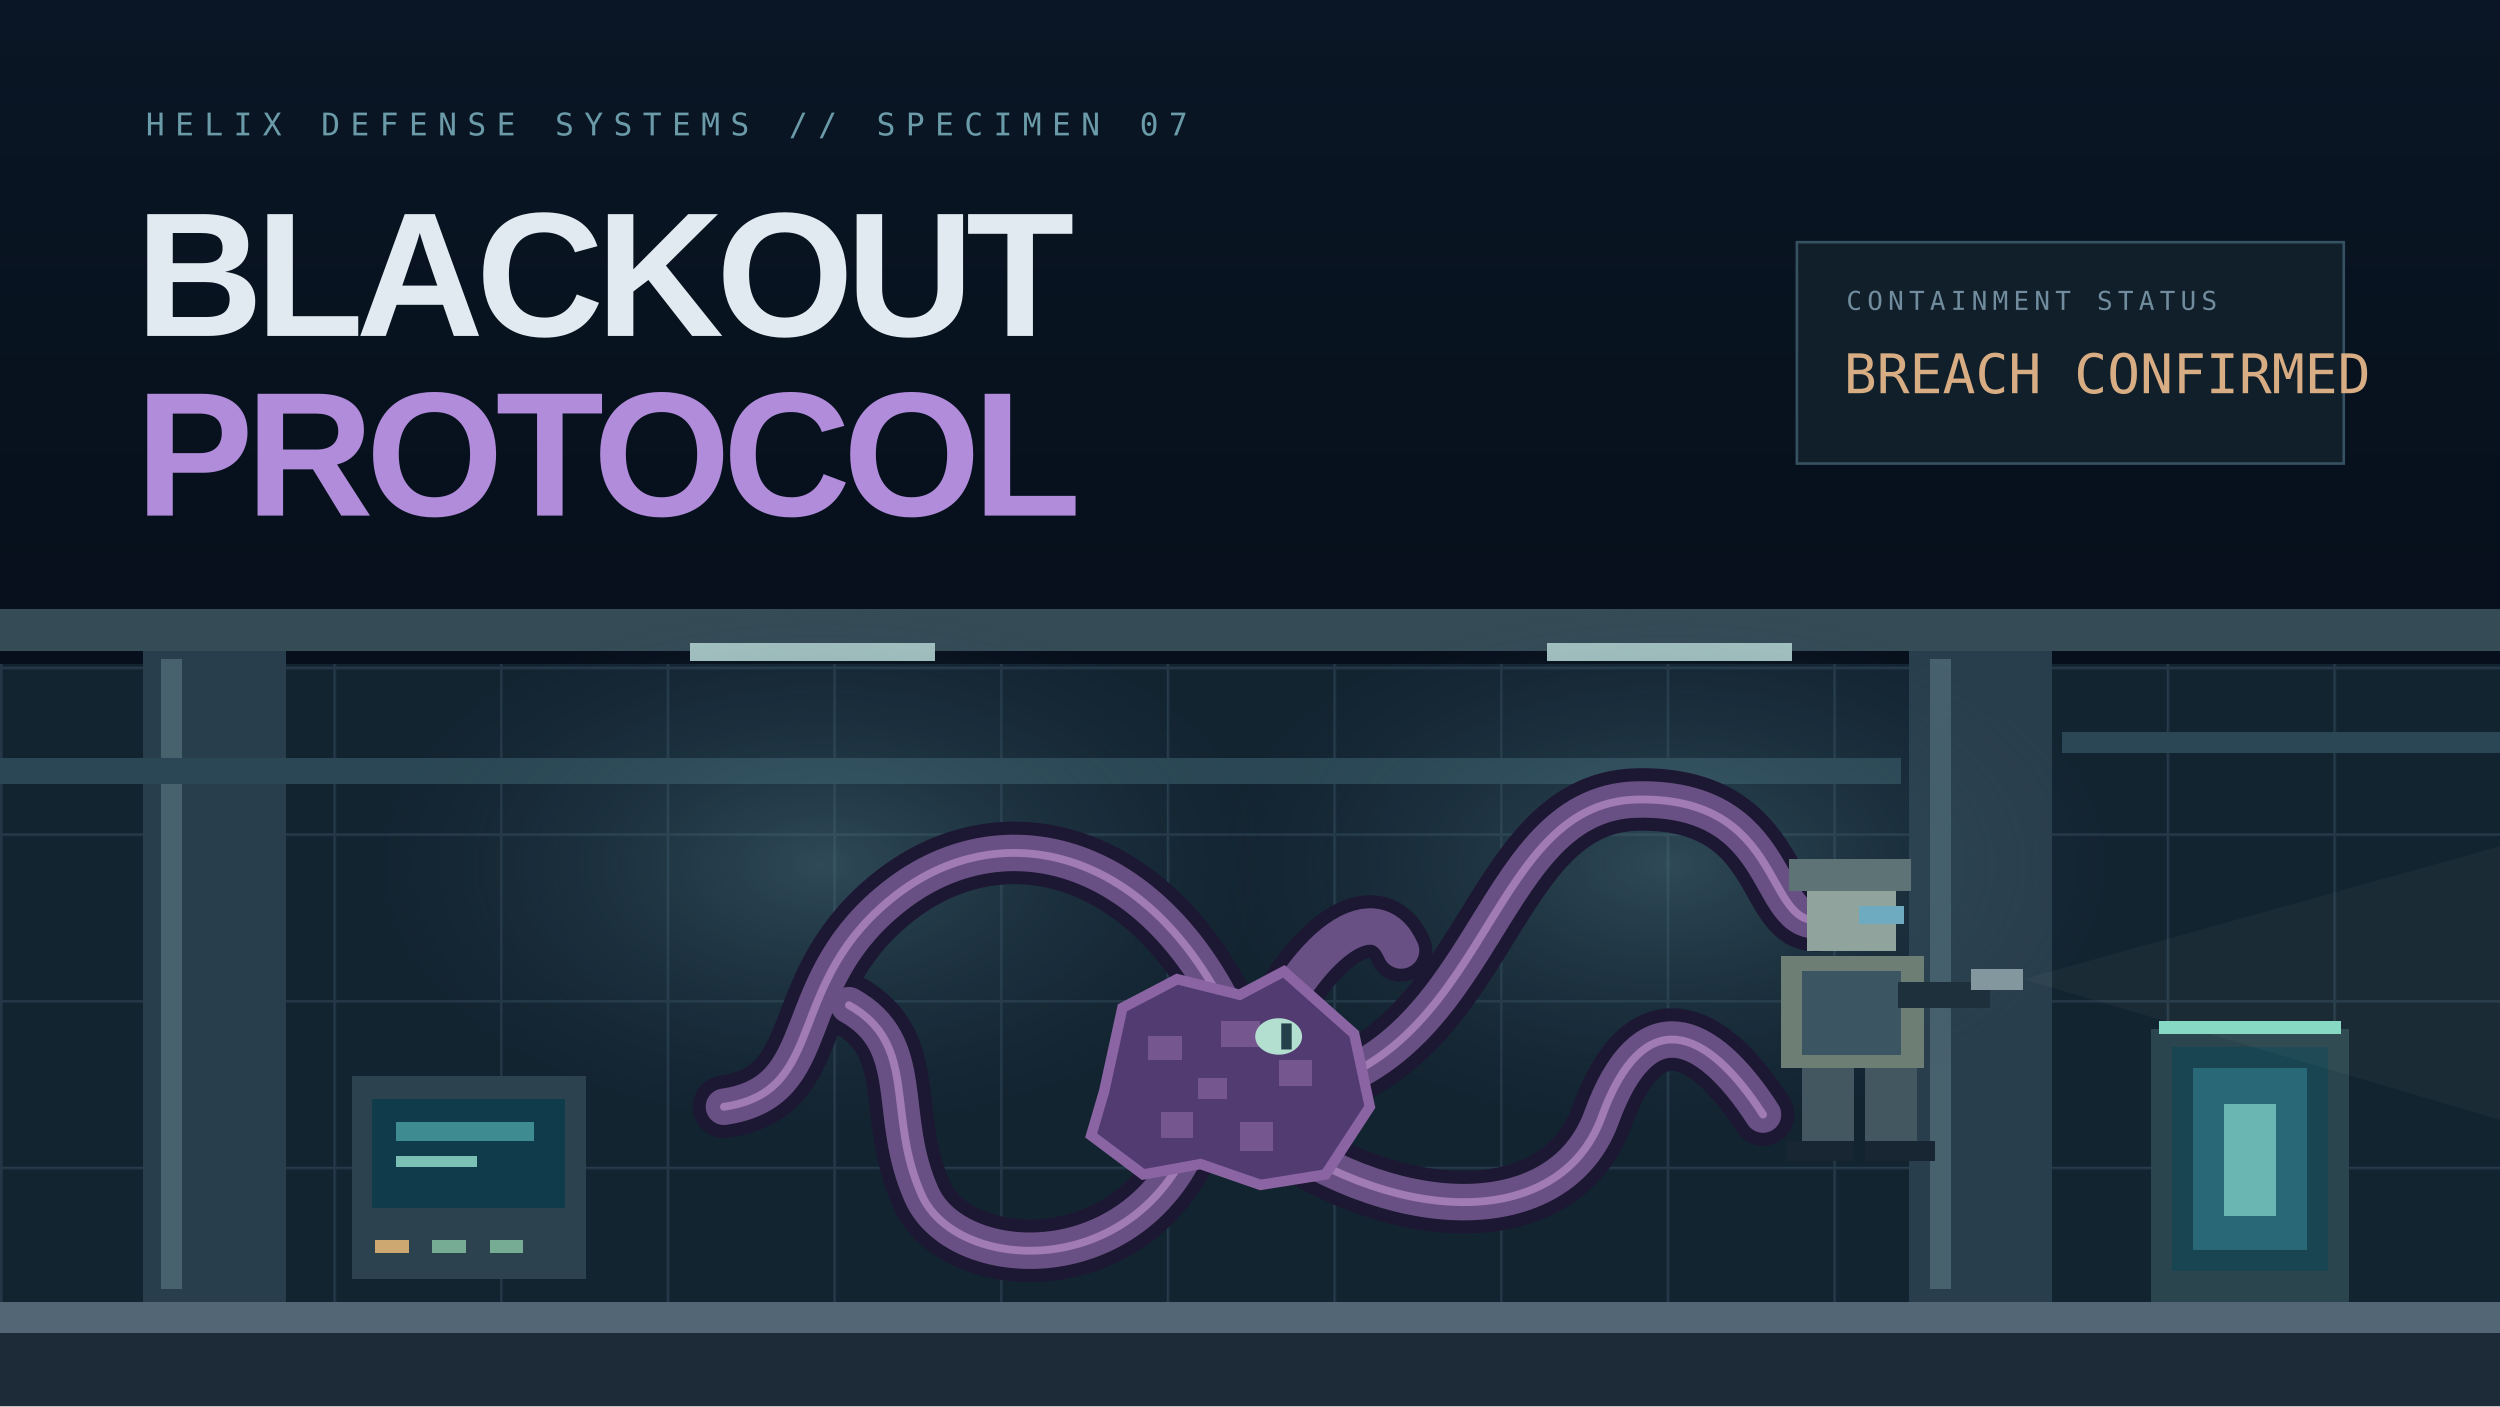
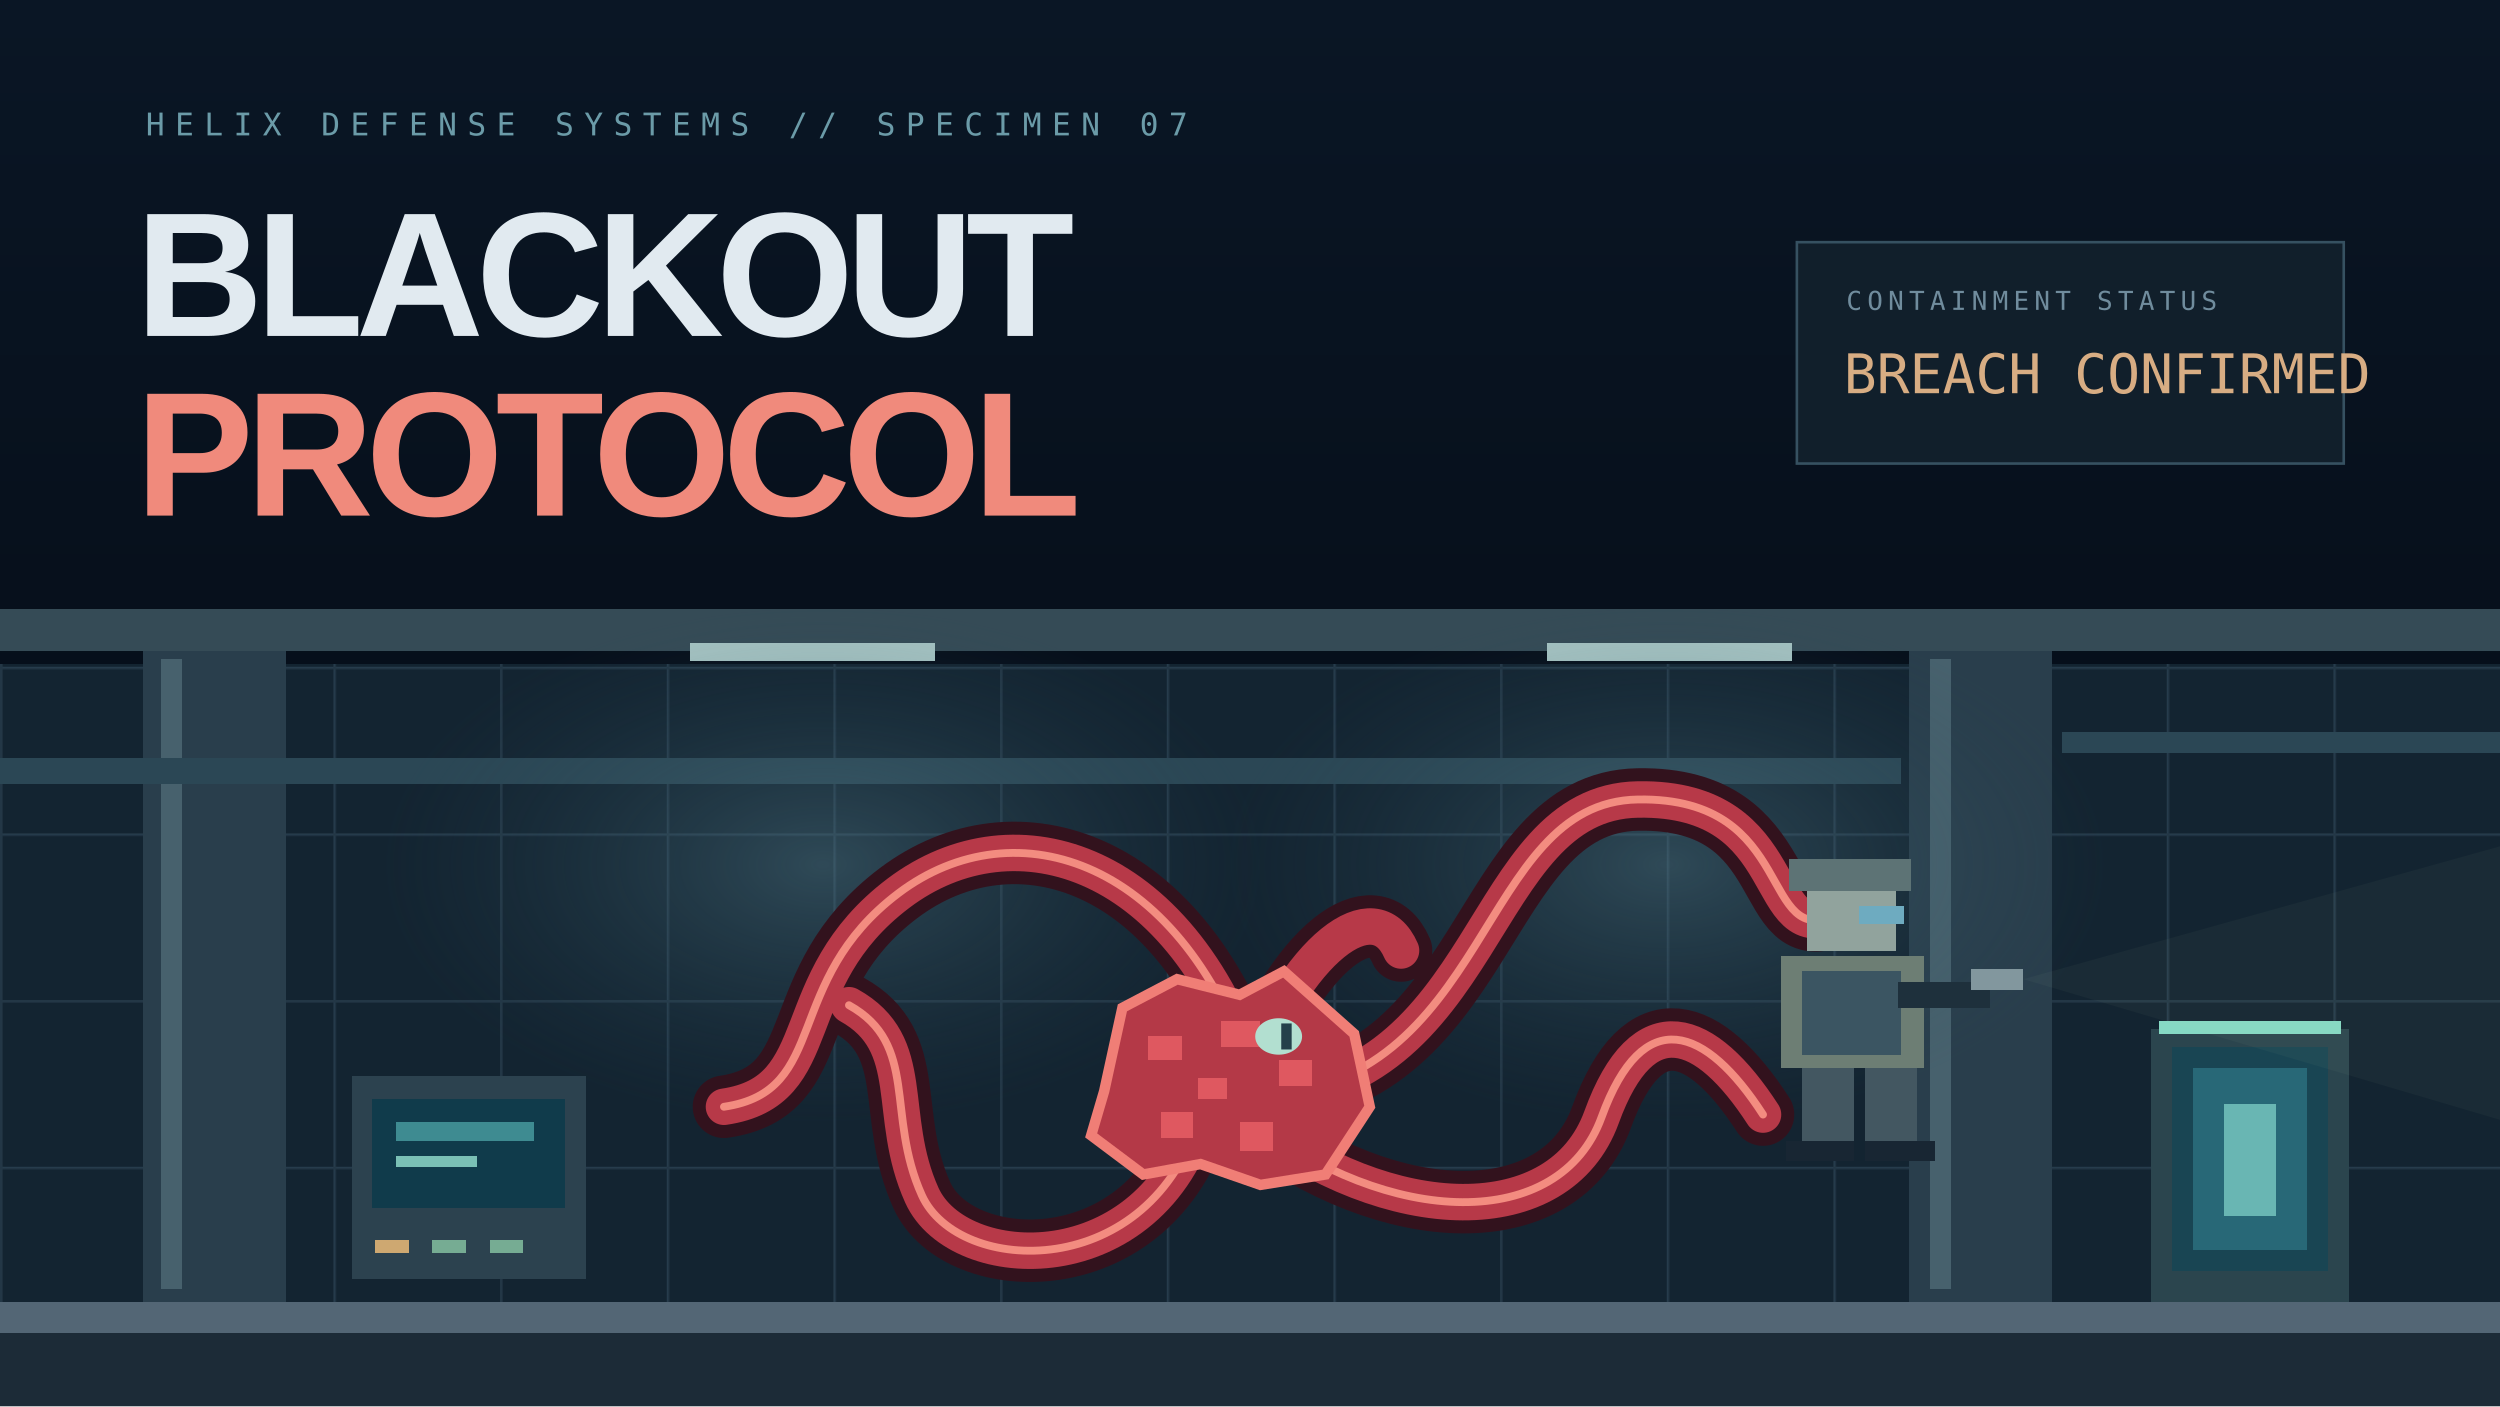
<svg xmlns="http://www.w3.org/2000/svg" width="960" height="540" viewBox="0 0 960 540">
  <defs>
    <linearGradient id="bg" x2="0" y2="1">
      <stop stop-color="#0a1625" />
      <stop offset="1" stop-color="#02080f" />
    </linearGradient>
    <radialGradient id="glow">
      <stop stop-color="#537a8870" />
      <stop offset="1" stop-color="#27465400" />
    </radialGradient>
    <pattern id="panels" width="64" height="64" patternUnits="userSpaceOnUse">
      <path d="M0 64V0H64" fill="none" stroke="#233746" stroke-width="2" />
    </pattern>
  </defs>
  <rect width="960" height="540" fill="url(#bg)" />
  <g shape-rendering="crispEdges">
    <rect y="255" width="960" height="245" fill="#132431" />
    <rect y="255" width="960" height="245" fill="url(#panels)" />
    <rect y="234" width="960" height="16" fill="#354b56" />
    <rect y="500" width="960" height="12" fill="#536675" />
    <rect y="512" width="960" height="28" fill="#1c2b37" />
    <rect x="55" y="250" width="55" height="250" fill="#293e4c" />
    <rect x="62" y="253" width="8" height="242" fill="#47616d" />
    <rect x="733" y="250" width="55" height="250" fill="#293e4c" />
    <rect x="741" y="253" width="8" height="242" fill="#47616d" />
    <path d="M0 291H730V301H0M960 281H792V289H960" fill="#2b4755" />
    <rect x="135" y="413" width="90" height="78" fill="#2c424f" />
    <rect x="143" y="422" width="74" height="42" fill="#103b4b" />
    <rect x="152" y="431" width="53" height="7" fill="#3e8b91" />
    <rect x="152" y="444" width="31" height="4" fill="#7ac0b5" />
    <rect x="144" y="476" width="13" height="5" fill="#cea871" />
    <rect x="166" y="476" width="13" height="5" fill="#76ac93" />
    <rect x="188" y="476" width="13" height="5" fill="#76ac93" />
    <rect x="826" y="395" width="76" height="105" fill="#2b454e" />
    <rect x="834" y="402" width="60" height="86" fill="#194553" />
    <rect x="842" y="410" width="44" height="70" fill="#286877" />
    <rect x="854" y="424" width="20" height="43" fill="#69b6b3" />
    <rect x="829" y="392" width="70" height="5" fill="#86d9c4" />
    <rect x="265" y="247" width="94" height="7" fill="#a7c5c4" />
    <rect x="594" y="247" width="94" height="7" fill="#a7c5c4" />
  </g>
  <ellipse cx="316" cy="332" rx="170" ry="100" fill="url(#glow)" />
  <ellipse cx="640" cy="332" rx="170" ry="100" fill="url(#glow)" />
  <g fill="none" stroke-linecap="round">
-     <path d="M482 416C455 330 390 309 345 343S319 419 278 425M482 421C573 418 567 308 629 307S675 366 706 351M479 429C534 472 599 473 615 429S655 394 677 428M461 428C442 493 368 490 354 459S353 401 326 386M478 417C498 363 528 342 538 365" stroke="#1c1732" stroke-width="24" />
-     <path d="M482 416C455 330 390 309 345 343S319 419 278 425M482 421C573 418 567 308 629 307S675 366 706 351M479 429C534 472 599 473 615 429S655 394 677 428M461 428C442 493 368 490 354 459S353 401 326 386M478 417C498 363 528 342 538 365" stroke="#695084" stroke-width="14" />
-     <path d="M482 416C455 330 390 309 345 343S319 419 278 425M482 421C573 418 567 308 629 307S675 366 706 351M479 429C534 472 599 473 615 429S655 394 677 428M461 428C442 493 368 490 354 459S353 401 326 386" stroke="#a17bb3" stroke-width="3" />
+     <path d="M482 416C455 330 390 309 345 343S319 419 278 425M482 421C573 418 567 308 629 307S675 366 706 351M479 429C534 472 599 473 615 429S655 394 677 428M461 428C442 493 368 490 354 459S353 401 326 386M478 417C498 363 528 342 538 365" stroke="#32121d" stroke-width="24" />
+     <path d="M482 416C455 330 390 309 345 343S319 419 278 425M482 421C573 418 567 308 629 307S675 366 706 351M479 429C534 472 599 473 615 429S655 394 677 428M461 428C442 493 368 490 354 459S353 401 326 386M478 417C498 363 528 342 538 365" stroke="#b73948" stroke-width="14" />
+     <path d="M482 416C455 330 390 309 345 343S319 419 278 425M482 421C573 418 567 308 629 307S675 366 706 351M479 429C534 472 599 473 615 429S655 394 677 428M461 428C442 493 368 490 354 459S353 401 326 386" stroke="#f38c80" stroke-width="3" />
  </g>
-   <path d="M424 419L431 387L452 376L476 382L493 373L520 397L526 425L509 451L484 455L461 447L439 451L419 436Z" fill="#513b71" stroke="#8b65a3" stroke-width="4" />
-   <g fill="#76568f" shape-rendering="crispEdges">
+   <path d="M424 419L431 387L452 376L476 382L493 373L520 397L526 425L509 451L484 455L461 447L439 451L419 436Z" fill="#b43947" stroke="#f07e76" stroke-width="4" />
+   <g fill="#df5860" shape-rendering="crispEdges">
    <path d="M441 398H454V407H441ZM469 392H484V402H469ZM491 407H504V417H491ZM446 427H458V437H446ZM476 431H489V442H476ZM460 414H471V422H460Z" />
  </g>
  <ellipse cx="491" cy="398" rx="9" ry="7" fill="#b2dfd0" />
  <rect x="492" y="393" width="4" height="10" fill="#24404a" />
  <g shape-rendering="crispEdges">
    <rect x="692" y="407" width="20" height="35" fill="#435761" />
    <rect x="716" y="407" width="20" height="35" fill="#435761" />
    <rect x="686" y="438" width="26" height="8" fill="#182633" />
    <rect x="716" y="438" width="27" height="8" fill="#182633" />
    <rect x="684" y="367" width="55" height="43" fill="#6d7e74" />
    <rect x="692" y="373" width="38" height="32" fill="#3b5562" />
    <rect x="694" y="335" width="34" height="30" fill="#91a39d" />
    <rect x="687" y="330" width="47" height="12" fill="#5d7375" />
    <rect x="714" y="348" width="17" height="7" fill="#6eabc0" />
    <rect x="729" y="377" width="35" height="10" fill="#1e303c" />
    <rect x="757" y="372" width="20" height="8" fill="#82979e" />
  </g>
  <path d="M777 376L960 325V430Z" fill="#c0d2b40b" />
  <text x="56" y="52" font-family="monospace" font-size="12" letter-spacing="4" fill="#6b9ba8">HELIX DEFENSE SYSTEMS // SPECIMEN 07</text>
  <text x="52" y="129" font-family="Arial,sans-serif" font-size="68" font-weight="900" letter-spacing="-3" fill="#e1eaf0">BLACKOUT</text>
-   <text x="52" y="198" font-family="Arial,sans-serif" font-size="68" font-weight="900" letter-spacing="-3" fill="#b08cdb">PROTOCOL</text>
+   <text x="52" y="198" font-family="Arial,sans-serif" font-size="68" font-weight="900" letter-spacing="-3" fill="#f08a7c">PROTOCOL</text>
  <rect x="690" y="93" width="210" height="85" fill="#111f2b" stroke="#365161" />
  <text x="709" y="119" font-family="monospace" font-size="10" letter-spacing="2" fill="#708c9d">CONTAINMENT STATUS</text>
  <text x="708" y="151" font-family="monospace" font-size="21" fill="#d8ad83">BREACH CONFIRMED</text>
</svg>
